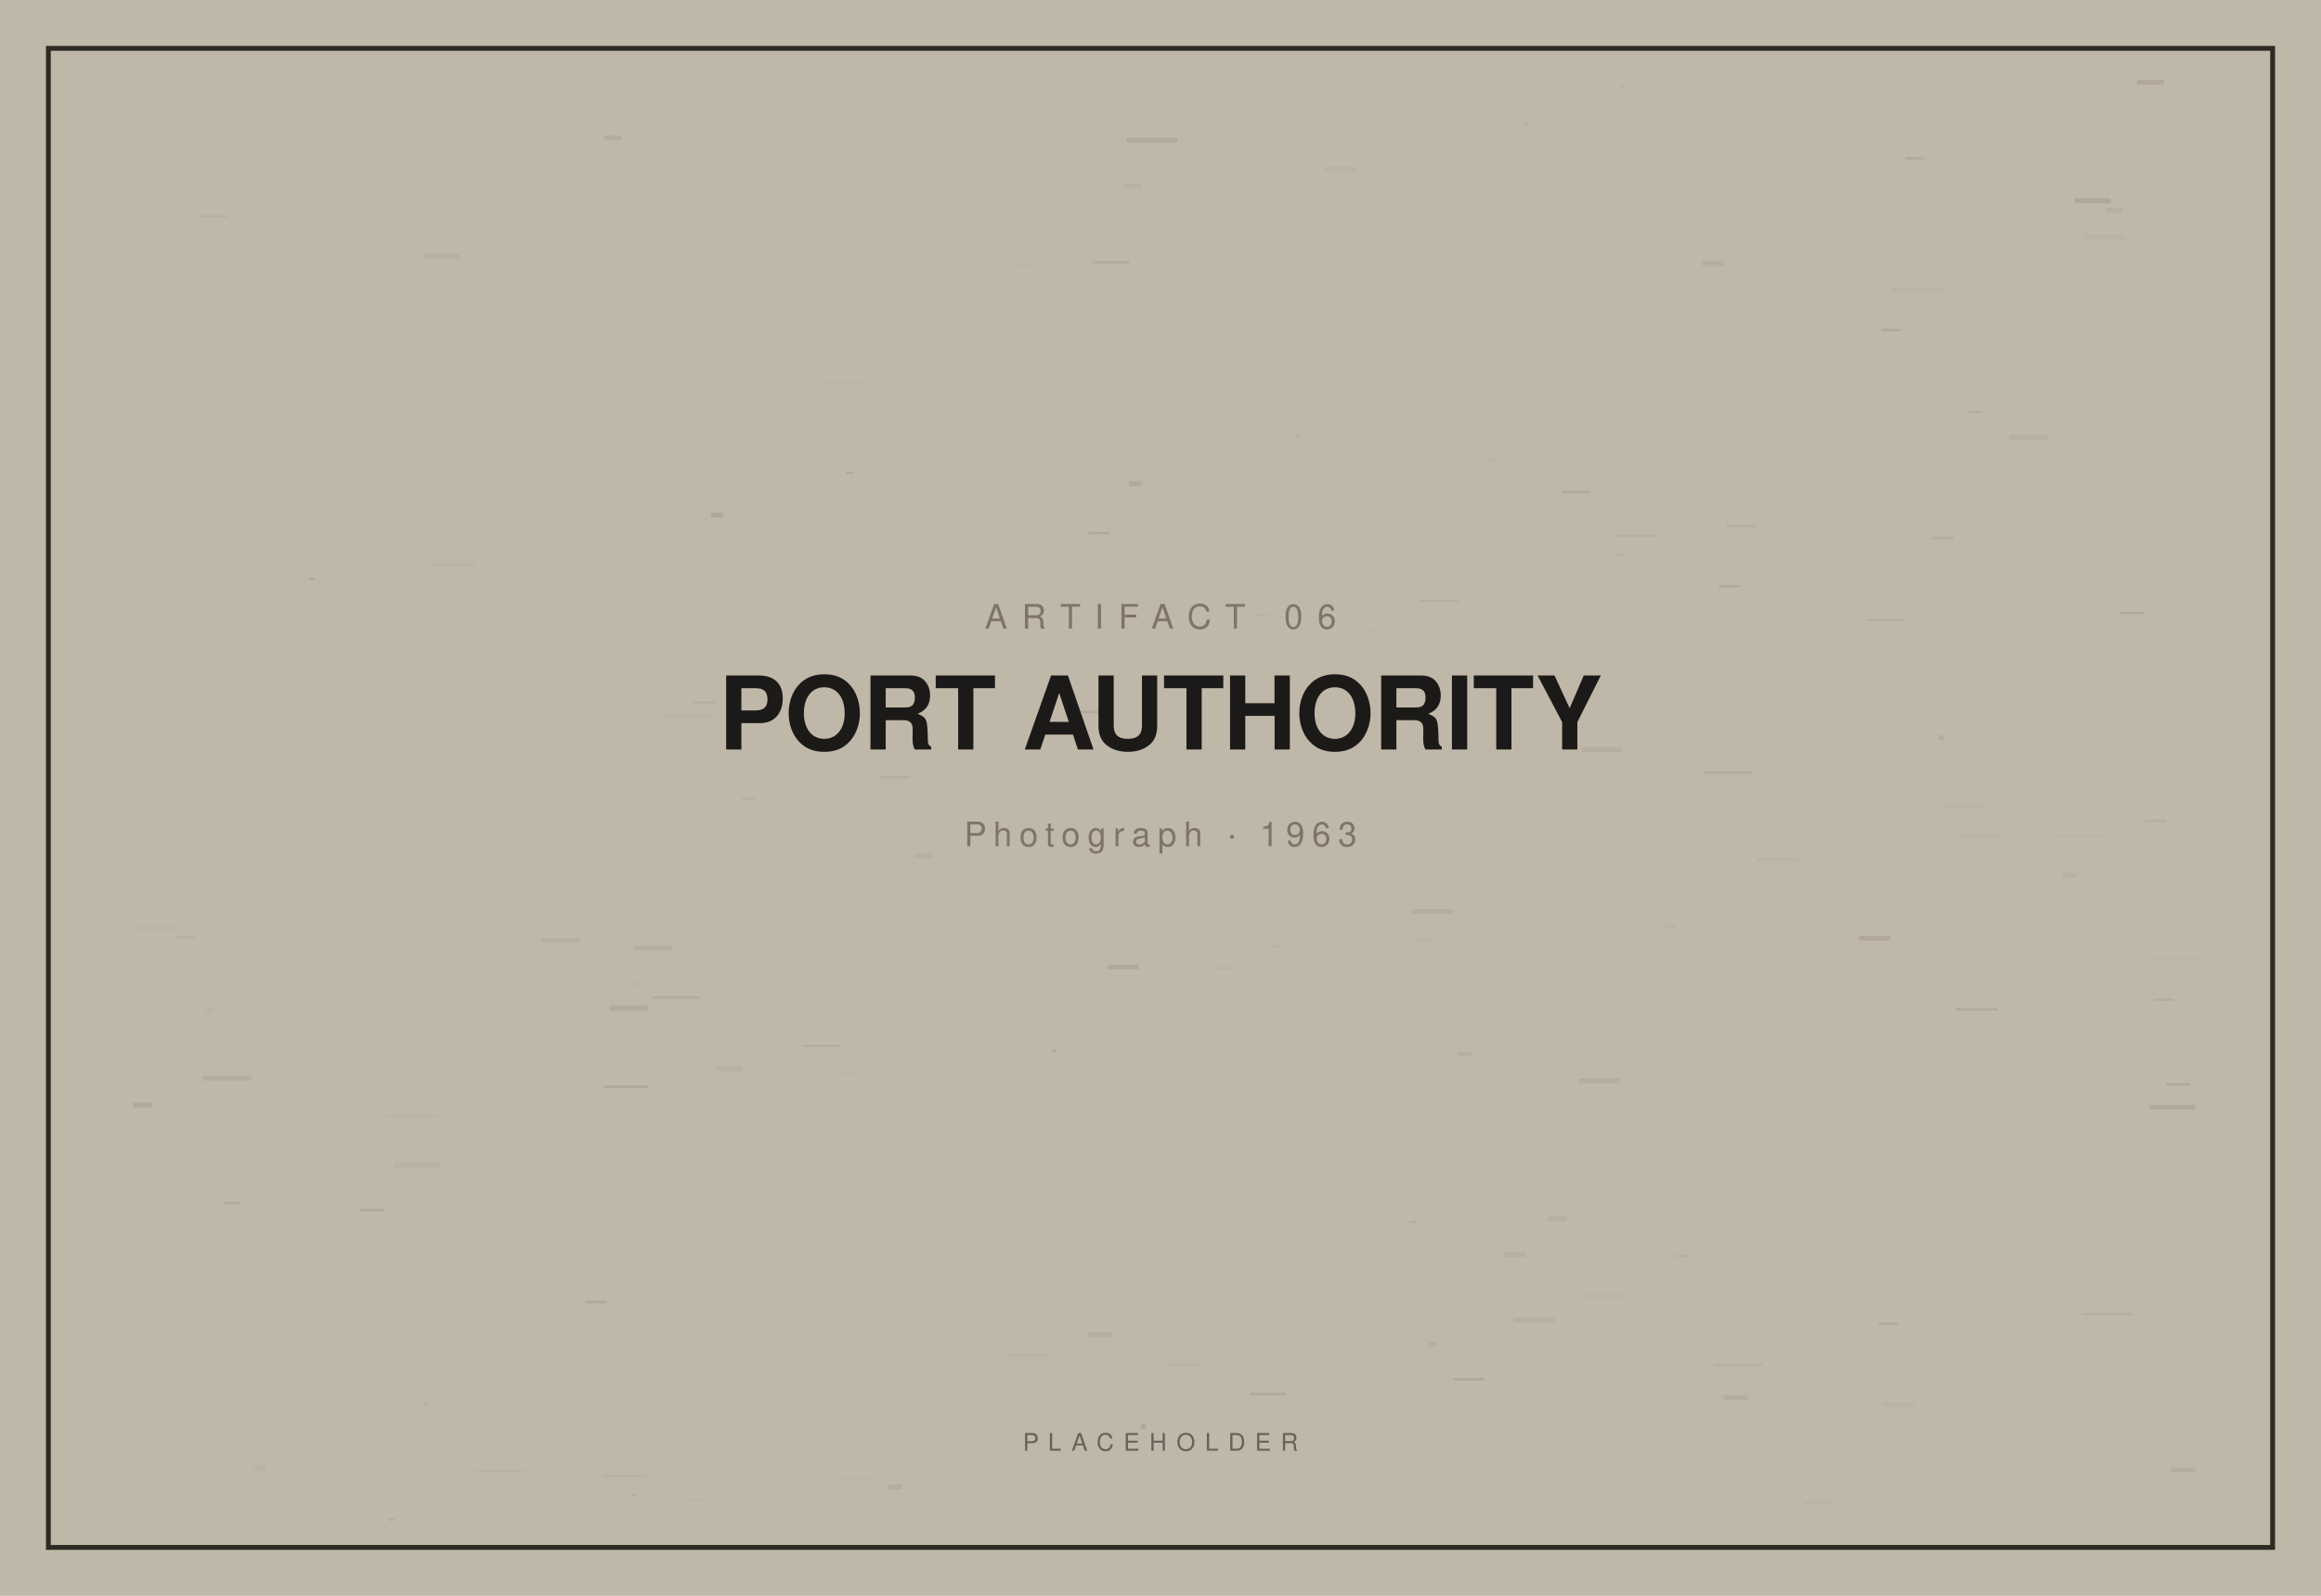
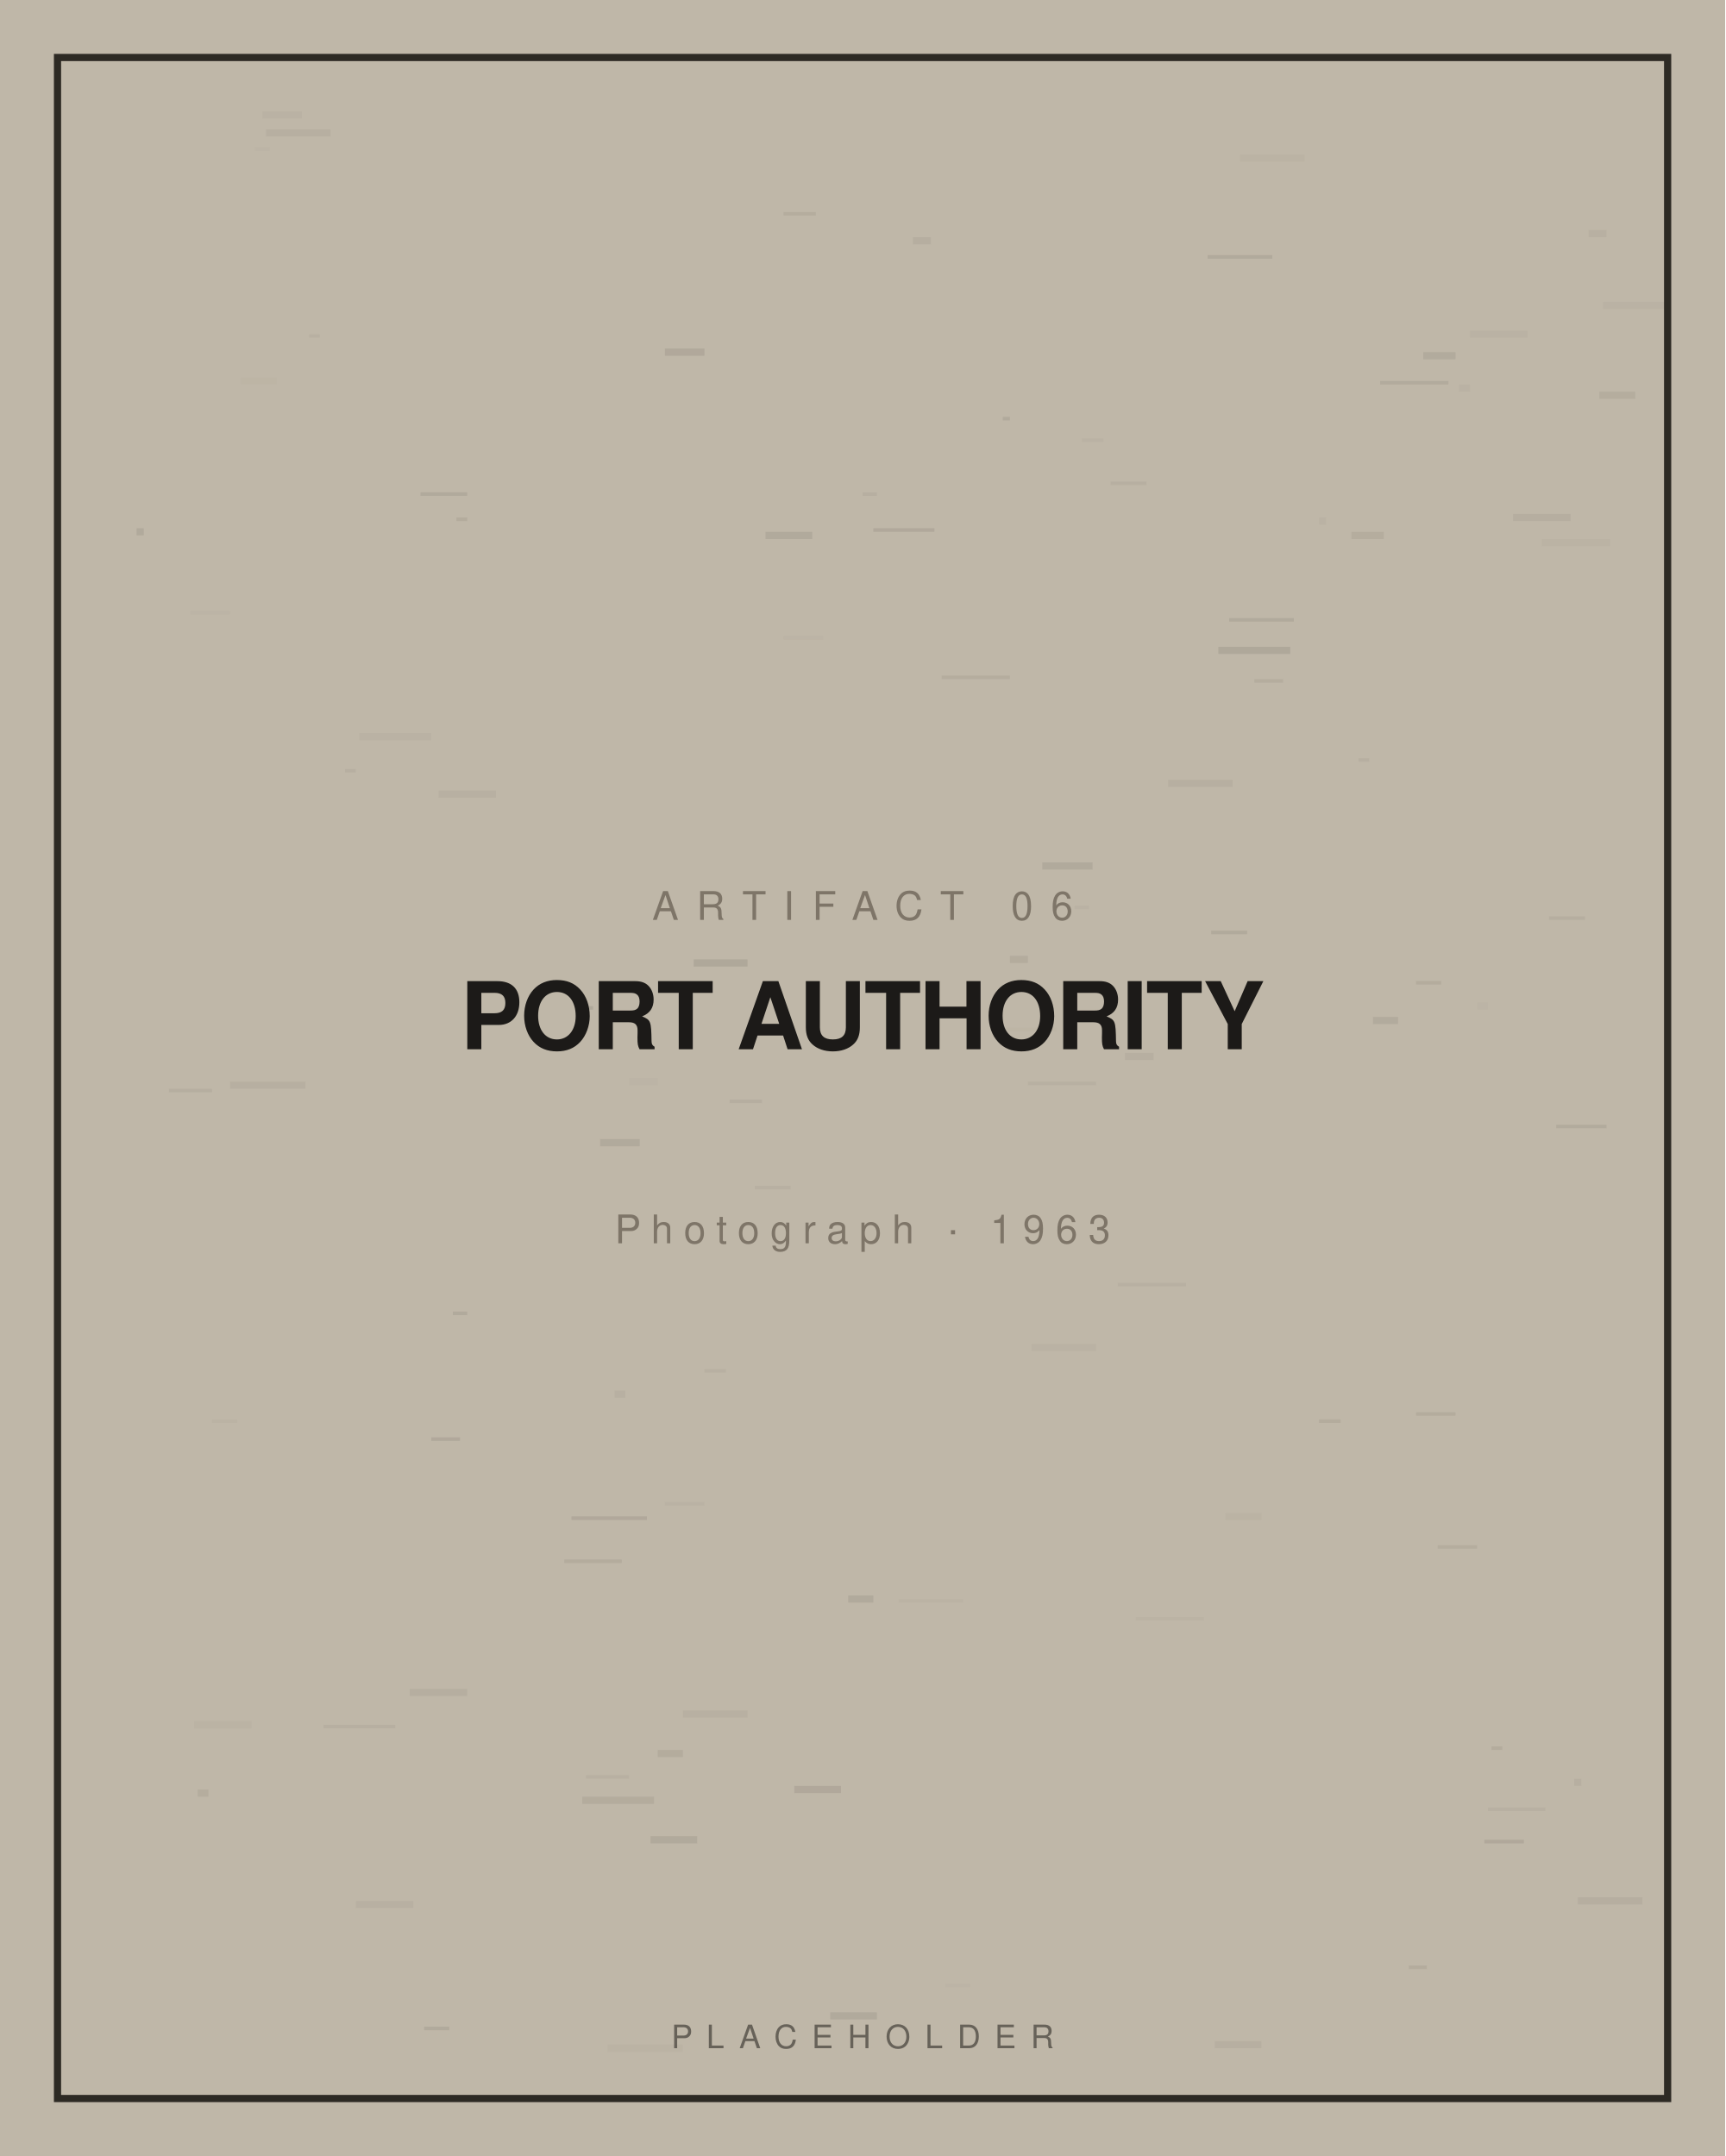
- <svg xmlns="http://www.w3.org/2000/svg" viewBox="0 0 960 660" width="960" height="660" aria-label="PORT AUTHORITY placeholder">
-   <rect width="960" height="660" fill="#bfb7a8" />
-   <rect x="20" y="20" width="920" height="620" fill="none" stroke="#2d2a24" stroke-width="2" />
+ <svg xmlns="http://www.w3.org/2000/svg" viewBox="0 0 480 600" width="480" height="600" aria-label="PORT AUTHORITY placeholder">
+   <rect width="480" height="600" fill="#bfb7a8" />
+   <rect x="16" y="16" width="448" height="568" fill="none" stroke="#2d2a24" stroke-width="2" />
  <g opacity="0.7">
-     <rect x="884" y="33" width="11" height="2" fill="#1c1a18" opacity="0.13" />
-     <rect x="57" y="383" width="15" height="2" fill="#1c1a18" opacity="0.03" />
-     <rect x="452" y="108" width="15" height="1" fill="#1c1a18" opacity="0.10" />
-     <rect x="705" y="319" width="20" height="1" fill="#1c1a18" opacity="0.12" />
-     <rect x="669" y="229" width="4" height="1" fill="#1c1a18" opacity="0.05" />
-     <rect x="270" y="412" width="19" height="1" fill="#1c1a18" opacity="0.10" />
-     <rect x="654" y="309" width="17" height="2" fill="#1c1a18" opacity="0.08" />
-     <rect x="465" y="76" width="7" height="2" fill="#1c1a18" opacity="0.06" />
-     <rect x="284" y="620" width="7" height="1" fill="#1c1a18" opacity="0.03" />
-     <rect x="275" y="295" width="19" height="2" fill="#1c1a18" opacity="0.05" />
-     <rect x="261" y="618" width="2" height="1" fill="#1c1a18" opacity="0.10" />
-     <rect x="93" y="497" width="6" height="1" fill="#1c1a18" opacity="0.12" />
-     <rect x="294" y="212" width="5" height="2" fill="#1c1a18" opacity="0.14" />
-     <rect x="175" y="580" width="2" height="1" fill="#1c1a18" opacity="0.10" />
-     <rect x="779" y="580" width="13" height="2" fill="#1c1a18" opacity="0.05" />
-     <rect x="871" y="86" width="7" height="2" fill="#1c1a18" opacity="0.07" />
-     <rect x="149" y="500" width="10" height="1" fill="#1c1a18" opacity="0.13" />
-     <rect x="802" y="304" width="2" height="2" fill="#1c1a18" opacity="0.11" />
-     <rect x="450" y="220" width="9" height="1" fill="#1c1a18" opacity="0.14" />
-     <rect x="653" y="446" width="17" height="2" fill="#1c1a18" opacity="0.10" />
-     <rect x="450" y="551" width="10" height="2" fill="#1c1a18" opacity="0.08" />
-     <rect x="367" y="614" width="6" height="2" fill="#1c1a18" opacity="0.10" />
-     <rect x="105" y="606" width="5" height="2" fill="#1c1a18" opacity="0.05" />
-     <rect x="175" y="105" width="15" height="2" fill="#1c1a18" opacity="0.08" />
-     <rect x="591" y="555" width="3" height="2" fill="#1c1a18" opacity="0.09" />
-     <rect x="242" y="538" width="9" height="1" fill="#1c1a18" opacity="0.14" />
-     <rect x="347" y="611" width="14" height="2" fill="#1c1a18" opacity="0.02" />
-     <rect x="296" y="441" width="11" height="2" fill="#1c1a18" opacity="0.06" />
-     <rect x="161" y="628" width="2" height="1" fill="#1c1a18" opacity="0.12" />
-     <rect x="55" y="456" width="8" height="2" fill="#1c1a18" opacity="0.12" />
-     <rect x="640" y="503" width="8" height="2" fill="#1c1a18" opacity="0.07" />
-     <rect x="814" y="170" width="6" height="1" fill="#1c1a18" opacity="0.09" />
-     <rect x="548" y="69" width="13" height="2" fill="#1c1a18" opacity="0.05" />
-     <rect x="777" y="547" width="8" height="1" fill="#1c1a18" opacity="0.11" />
-     <rect x="616" y="190" width="3" height="1" fill="#1c1a18" opacity="0.05" />
-     <rect x="809" y="417" width="17" height="1" fill="#1c1a18" opacity="0.13" />
-     <rect x="890" y="396" width="20" height="1" fill="#1c1a18" opacity="0.03" />
-     <rect x="704" y="108" width="9" height="2" fill="#1c1a18" opacity="0.09" />
-     <rect x="693" y="519" width="6" height="1" fill="#1c1a18" opacity="0.07" />
-     <rect x="501" y="400" width="10" height="1" fill="#1c1a18" opacity="0.05" />
-     <rect x="714" y="217" width="12" height="1" fill="#1c1a18" opacity="0.08" />
-     <rect x="668" y="221" width="17" height="1" fill="#1c1a18" opacity="0.07" />
-     <rect x="853" y="361" width="6" height="2" fill="#1c1a18" opacity="0.06" />
-     <rect x="178" y="233" width="19" height="1" fill="#1c1a18" opacity="0.05" />
-     <rect x="196" y="608" width="21" height="1" fill="#1c1a18" opacity="0.05" />
-     <rect x="587" y="248" width="16" height="1" fill="#1c1a18" opacity="0.10" />
-     <rect x="378" y="353" width="8" height="2" fill="#1c1a18" opacity="0.06" />
-     <rect x="466" y="57" width="21" height="2" fill="#1c1a18" opacity="0.12" />
-     <rect x="250" y="56" width="7" height="2" fill="#1c1a18" opacity="0.10" />
-     <rect x="163" y="481" width="19" height="2" fill="#1c1a18" opacity="0.05" />
-     <rect x="896" y="448" width="10" height="1" fill="#1c1a18" opacity="0.14" />
-     <rect x="711" y="242" width="9" height="1" fill="#1c1a18" opacity="0.13" />
-     <rect x="583" y="505" width="3" height="1" fill="#1c1a18" opacity="0.08" />
-     <rect x="467" y="199" width="5" height="2" fill="#1c1a18" opacity="0.12" />
-     <rect x="670" y="35" width="2" height="2" fill="#1c1a18" opacity="0.04" />
-     <rect x="626" y="545" width="17" height="2" fill="#1c1a18" opacity="0.08" />
-     <rect x="332" y="432" width="16" height="1" fill="#1c1a18" opacity="0.09" />
-     <rect x="601" y="570" width="13" height="1" fill="#1c1a18" opacity="0.14" />
-     <rect x="877" y="253" width="10" height="1" fill="#1c1a18" opacity="0.14" />
-     <rect x="585" y="388" width="8" height="2" fill="#1c1a18" opacity="0.04" />
-     <rect x="307" y="330" width="5" height="1" fill="#1c1a18" opacity="0.08" />
-     <rect x="250" y="449" width="18" height="1" fill="#1c1a18" opacity="0.13" />
-     <rect x="458" y="399" width="13" height="2" fill="#1c1a18" opacity="0.12" />
-     <rect x="831" y="180" width="16" height="2" fill="#1c1a18" opacity="0.07" />
-     <rect x="746" y="621" width="12" height="1" fill="#1c1a18" opacity="0.05" />
-     <rect x="603" y="435" width="6" height="2" fill="#1c1a18" opacity="0.07" />
-     <rect x="73" y="387" width="8" height="1" fill="#1c1a18" opacity="0.07" />
-     <rect x="348" y="443" width="6" height="2" fill="#1c1a18" opacity="0.02" />
-     <rect x="350" y="195" width="3" height="1" fill="#1c1a18" opacity="0.12" />
-     <rect x="249" y="610" width="19" height="1" fill="#1c1a18" opacity="0.06" />
-     <rect x="536" y="180" width="2" height="1" fill="#1c1a18" opacity="0.07" />
-     <rect x="224" y="388" width="16" height="2" fill="#1c1a18" opacity="0.07" />
-     <rect x="287" y="290" width="9" height="1" fill="#1c1a18" opacity="0.08" />
-     <rect x="565" y="260" width="5" height="2" fill="#1c1a18" opacity="0.02" />
-     <rect x="778" y="136" width="8" height="1" fill="#1c1a18" opacity="0.13" />
-     <rect x="861" y="543" width="21" height="1" fill="#1c1a18" opacity="0.08" />
-     <rect x="788" y="65" width="8" height="1" fill="#1c1a18" opacity="0.12" />
-     <rect x="418" y="109" width="10" height="1" fill="#1c1a18" opacity="0.03" />
-     <rect x="341" y="158" width="18" height="1" fill="#1c1a18" opacity="0.03" />
-     <rect x="82" y="89" width="12" height="1" fill="#1c1a18" opacity="0.07" />
-     <rect x="783" y="119" width="21" height="2" fill="#1c1a18" opacity="0.05" />
-     <rect x="858" y="82" width="15" height="2" fill="#1c1a18" opacity="0.14" />
-     <rect x="891" y="413" width="8" height="1" fill="#1c1a18" opacity="0.09" />
-     <rect x="630" y="51" width="2" height="1" fill="#1c1a18" opacity="0.07" />
-     <rect x="799" y="222" width="9" height="1" fill="#1c1a18" opacity="0.09" />
-     <rect x="520" y="254" width="5" height="1" fill="#1c1a18" opacity="0.05" />
-     <rect x="262" y="391" width="16" height="2" fill="#1c1a18" opacity="0.08" />
-     <rect x="428" y="300" width="6" height="2" fill="#1c1a18" opacity="0.10" />
-     <rect x="850" y="345" width="21" height="1" fill="#1c1a18" opacity="0.03" />
-     <rect x="772" y="256" width="15" height="1" fill="#1c1a18" opacity="0.09" />
-     <rect x="262" y="406" width="4" height="2" fill="#1c1a18" opacity="0.03" />
-     <rect x="472" y="589" width="2" height="2" fill="#1c1a18" opacity="0.14" />
-     <rect x="252" y="416" width="16" height="2" fill="#1c1a18" opacity="0.11" />
-     <rect x="646" y="203" width="12" height="1" fill="#1c1a18" opacity="0.12" />
-     <rect x="364" y="321" width="12" height="1" fill="#1c1a18" opacity="0.09" />
-     <rect x="804" y="333" width="16" height="1" fill="#1c1a18" opacity="0.05" />
-     <rect x="713" y="577" width="10" height="2" fill="#1c1a18" opacity="0.10" />
-     <rect x="482" y="564" width="16" height="1" fill="#1c1a18" opacity="0.05" />
-     <rect x="887" y="339" width="9" height="1" fill="#1c1a18" opacity="0.09" />
-     <rect x="525" y="391" width="4" height="1" fill="#1c1a18" opacity="0.05" />
-     <rect x="709" y="564" width="20" height="1" fill="#1c1a18" opacity="0.08" />
-     <rect x="862" y="97" width="17" height="2" fill="#1c1a18" opacity="0.04" />
-     <rect x="688" y="382" width="5" height="2" fill="#1c1a18" opacity="0.04" />
-     <rect x="128" y="239" width="2" height="1" fill="#1c1a18" opacity="0.14" />
-     <rect x="622" y="518" width="9" height="2" fill="#1c1a18" opacity="0.07" />
-     <rect x="435" y="434" width="2" height="1" fill="#1c1a18" opacity="0.13" />
-     <rect x="97" y="98" width="5" height="2" fill="#1c1a18" opacity="0.02" />
-     <rect x="769" y="387" width="13" height="2" fill="#1c1a18" opacity="0.13" />
-     <rect x="517" y="576" width="15" height="1" fill="#1c1a18" opacity="0.13" />
-     <rect x="85" y="417" width="3" height="2" fill="#1c1a18" opacity="0.04" />
-     <rect x="160" y="461" width="21" height="1" fill="#1c1a18" opacity="0.04" />
-     <rect x="584" y="376" width="17" height="2" fill="#1c1a18" opacity="0.09" />
-     <rect x="84" y="445" width="20" height="2" fill="#1c1a18" opacity="0.09" />
-     <rect x="898" y="607" width="10" height="2" fill="#1c1a18" opacity="0.09" />
-     <rect x="889" y="457" width="19" height="2" fill="#1c1a18" opacity="0.12" />
-     <rect x="810" y="345" width="17" height="1" fill="#1c1a18" opacity="0.04" />
-     <rect x="727" y="355" width="17" height="1" fill="#1c1a18" opacity="0.06" />
-     <rect x="415" y="560" width="19" height="1" fill="#1c1a18" opacity="0.05" />
-     <rect x="442" y="294" width="13" height="1" fill="#1c1a18" opacity="0.11" />
-     <rect x="656" y="535" width="17" height="2" fill="#1c1a18" opacity="0.03" />
+     <rect x="392" y="547" width="5" height="1" fill="#1c1a18" opacity="0.10" />
+     <rect x="185" y="418" width="11" height="1" fill="#1c1a18" opacity="0.05" />
+     <rect x="169" y="569" width="21" height="2" fill="#1c1a18" opacity="0.04" />
+     <rect x="378" y="211" width="3" height="1" fill="#1c1a18" opacity="0.07" />
+     <rect x="175" y="300" width="8" height="2" fill="#1c1a18" opacity="0.03" />
+     <rect x="185" y="97" width="11" height="2" fill="#1c1a18" opacity="0.13" />
+     <rect x="286" y="301" width="19" height="1" fill="#1c1a18" opacity="0.06" />
+     <rect x="429" y="150" width="19" height="2" fill="#1c1a18" opacity="0.04" />
+     <rect x="367" y="395" width="6" height="1" fill="#1c1a18" opacity="0.10" />
+     <rect x="415" y="486" width="3" height="1" fill="#1c1a18" opacity="0.10" />
+     <rect x="167" y="317" width="11" height="2" fill="#1c1a18" opacity="0.12" />
+     <rect x="218" y="59" width="9" height="1" fill="#1c1a18" opacity="0.09" />
+     <rect x="406" y="107" width="3" height="2" fill="#1c1a18" opacity="0.05" />
+     <rect x="311" y="357" width="19" height="1" fill="#1c1a18" opacity="0.06" />
+     <rect x="445" y="109" width="10" height="2" fill="#1c1a18" opacity="0.09" />
+     <rect x="38" y="147" width="2" height="2" fill="#1c1a18" opacity="0.12" />
+     <rect x="342" y="172" width="18" height="1" fill="#1c1a18" opacity="0.12" />
+     <rect x="221" y="497" width="13" height="2" fill="#1c1a18" opacity="0.13" />
+     <rect x="183" y="487" width="7" height="2" fill="#1c1a18" opacity="0.10" />
+     <rect x="53" y="170" width="11" height="1" fill="#1c1a18" opacity="0.03" />
+     <rect x="442" y="64" width="5" height="2" fill="#1c1a18" opacity="0.06" />
+     <rect x="409" y="92" width="16" height="2" fill="#1c1a18" opacity="0.05" />
+     <rect x="171" y="387" width="3" height="2" fill="#1c1a18" opacity="0.06" />
+     <rect x="162" y="500" width="20" height="2" fill="#1c1a18" opacity="0.10" />
+     <rect x="90" y="480" width="20" height="1" fill="#1c1a18" opacity="0.07" />
+     <rect x="384" y="106" width="19" height="1" fill="#1c1a18" opacity="0.11" />
+     <rect x="413" y="512" width="11" height="1" fill="#1c1a18" opacity="0.13" />
+     <rect x="96" y="214" width="3" height="1" fill="#1c1a18" opacity="0.07" />
+     <rect x="262" y="188" width="19" height="1" fill="#1c1a18" opacity="0.09" />
+     <rect x="400" y="430" width="11" height="1" fill="#1c1a18" opacity="0.09" />
+     <rect x="236" y="444" width="7" height="2" fill="#1c1a18" opacity="0.12" />
+     <rect x="250" y="445" width="18" height="1" fill="#1c1a18" opacity="0.04" />
+     <rect x="376" y="148" width="9" height="2" fill="#1c1a18" opacity="0.09" />
+     <rect x="325" y="217" width="18" height="2" fill="#1c1a18" opacity="0.07" />
+     <rect x="64" y="301" width="21" height="2" fill="#1c1a18" opacity="0.07" />
+     <rect x="280" y="286" width="14" height="1" fill="#1c1a18" opacity="0.02" />
+     <rect x="210" y="330" width="10" height="1" fill="#1c1a18" opacity="0.06" />
+     <rect x="433" y="313" width="14" height="1" fill="#1c1a18" opacity="0.11" />
+     <rect x="414" y="503" width="16" height="1" fill="#1c1a18" opacity="0.06" />
+     <rect x="411" y="279" width="3" height="2" fill="#1c1a18" opacity="0.03" />
+     <rect x="394" y="393" width="11" height="1" fill="#1c1a18" opacity="0.10" />
+     <rect x="218" y="177" width="11" height="1" fill="#1c1a18" opacity="0.03" />
+     <rect x="181" y="511" width="13" height="2" fill="#1c1a18" opacity="0.12" />
+     <rect x="190" y="476" width="18" height="2" fill="#1c1a18" opacity="0.06" />
+     <rect x="263" y="552" width="7" height="1" fill="#1c1a18" opacity="0.03" />
+     <rect x="396" y="98" width="9" height="2" fill="#1c1a18" opacity="0.11" />
+     <rect x="338" y="568" width="13" height="2" fill="#1c1a18" opacity="0.07" />
+     <rect x="99" y="529" width="16" height="2" fill="#1c1a18" opacity="0.06" />
+     <rect x="118" y="564" width="7" height="1" fill="#1c1a18" opacity="0.12" />
+     <rect x="394" y="273" width="7" height="1" fill="#1c1a18" opacity="0.10" />
+     <rect x="73" y="31" width="11" height="2" fill="#1c1a18" opacity="0.05" />
+     <rect x="161" y="280" width="4" height="1" fill="#1c1a18" opacity="0.14" />
+     <rect x="281" y="266" width="5" height="2" fill="#1c1a18" opacity="0.10" />
+     <rect x="254" y="66" width="5" height="2" fill="#1c1a18" opacity="0.08" />
+     <rect x="114" y="470" width="16" height="2" fill="#1c1a18" opacity="0.08" />
+     <rect x="163" y="494" width="12" height="1" fill="#1c1a18" opacity="0.06" />
+     <rect x="86" y="93" width="3" height="1" fill="#1c1a18" opacity="0.06" />
+     <rect x="316" y="450" width="19" height="1" fill="#1c1a18" opacity="0.04" />
+     <rect x="117" y="137" width="13" height="1" fill="#1c1a18" opacity="0.12" />
+     <rect x="157" y="434" width="16" height="1" fill="#1c1a18" opacity="0.10" />
+     <rect x="345" y="43" width="18" height="2" fill="#1c1a18" opacity="0.04" />
+     <rect x="339" y="180" width="20" height="2" fill="#1c1a18" opacity="0.14" />
+     <rect x="349" y="189" width="8" height="1" fill="#1c1a18" opacity="0.09" />
+     <rect x="203" y="306" width="9" height="1" fill="#1c1a18" opacity="0.08" />
+     <rect x="309" y="134" width="10" height="1" fill="#1c1a18" opacity="0.07" />
+     <rect x="120" y="400" width="8" height="1" fill="#1c1a18" opacity="0.13" />
+     <rect x="301" y="122" width="6" height="1" fill="#1c1a18" opacity="0.05" />
+     <rect x="446" y="84" width="18" height="2" fill="#1c1a18" opacity="0.05" />
+     <rect x="67" y="105" width="10" height="2" fill="#1c1a18" opacity="0.02" />
+     <rect x="431" y="255" width="10" height="1" fill="#1c1a18" opacity="0.08" />
+     <rect x="421" y="143" width="16" height="2" fill="#1c1a18" opacity="0.08" />
+     <rect x="287" y="374" width="18" height="2" fill="#1c1a18" opacity="0.05" />
+     <rect x="122" y="220" width="16" height="2" fill="#1c1a18" opacity="0.06" />
+     <rect x="100" y="204" width="20" height="2" fill="#1c1a18" opacity="0.05" />
+     <rect x="439" y="528" width="18" height="2" fill="#1c1a18" opacity="0.08" />
+     <rect x="290" y="240" width="14" height="2" fill="#1c1a18" opacity="0.12" />
+     <rect x="126" y="365" width="4" height="1" fill="#1c1a18" opacity="0.12" />
+     <rect x="159" y="422" width="21" height="1" fill="#1c1a18" opacity="0.13" />
+     <rect x="55" y="498" width="3" height="2" fill="#1c1a18" opacity="0.09" />
+     <rect x="231" y="560" width="13" height="2" fill="#1c1a18" opacity="0.12" />
+     <rect x="127" y="144" width="3" height="1" fill="#1c1a18" opacity="0.10" />
+     <rect x="47" y="303" width="12" height="1" fill="#1c1a18" opacity="0.08" />
+     <rect x="336" y="71" width="18" height="1" fill="#1c1a18" opacity="0.12" />
+     <rect x="54" y="479" width="16" height="2" fill="#1c1a18" opacity="0.04" />
+     <rect x="299" y="252" width="4" height="1" fill="#1c1a18" opacity="0.05" />
+     <rect x="367" y="144" width="2" height="2" fill="#1c1a18" opacity="0.05" />
+     <rect x="196" y="381" width="6" height="1" fill="#1c1a18" opacity="0.06" />
+     <rect x="243" y="147" width="17" height="1" fill="#1c1a18" opacity="0.13" />
+     <rect x="279" y="116" width="2" height="1" fill="#1c1a18" opacity="0.12" />
+     <rect x="59" y="395" width="7" height="1" fill="#1c1a18" opacity="0.04" />
+     <rect x="382" y="283" width="7" height="2" fill="#1c1a18" opacity="0.11" />
+     <rect x="438" y="495" width="2" height="2" fill="#1c1a18" opacity="0.07" />
+     <rect x="337" y="259" width="10" height="1" fill="#1c1a18" opacity="0.12" />
+     <rect x="71" y="41" width="4" height="1" fill="#1c1a18" opacity="0.03" />
+     <rect x="193" y="267" width="15" height="2" fill="#1c1a18" opacity="0.14" />
+     <rect x="240" y="137" width="4" height="1" fill="#1c1a18" opacity="0.07" />
+     <rect x="341" y="421" width="10" height="2" fill="#1c1a18" opacity="0.04" />
+     <rect x="213" y="148" width="13" height="2" fill="#1c1a18" opacity="0.12" />
+     <rect x="74" y="36" width="18" height="2" fill="#1c1a18" opacity="0.07" />
+     <rect x="313" y="293" width="8" height="2" fill="#1c1a18" opacity="0.07" />
  </g>
-   <g transform="translate(480, 300)" text-anchor="middle" font-family="Helvetica, Arial, sans-serif">
-     <text font-size="14" letter-spacing="6" fill="#7e7568" y="-40">ARTIFACT 06</text>
-     <text font-size="42" font-weight="800" fill="#1c1a18" y="10" letter-spacing="-0.5">PORT AUTHORITY</text>
-     <text font-size="14" fill="#7e7568" y="50" letter-spacing="3">Photograph · 1963</text>
+   <g text-anchor="middle" font-family="Helvetica, Arial, sans-serif">
+     <text font-size="11" letter-spacing="5" fill="#7e7568" x="240" y="256">ARTIFACT 06</text>
+     <g transform="translate(240, 292)">
+       <text font-size="26" font-weight="800" fill="#1c1a18" letter-spacing="-0.5" x="0" y="0">PORT AUTHORITY</text>
+     </g>
+     <text font-size="11" letter-spacing="3" fill="#7e7568" x="240" y="346">Photograph · 1963</text>
  </g>
-   <g transform="translate(480, 600)" text-anchor="middle" font-family="Helvetica, Arial, sans-serif">
-     <text font-size="10" letter-spacing="4" fill="#2d2a24" opacity="0.6">PLACEHOLDER</text>
-   </g>
+   <text x="240" y="570" text-anchor="middle" font-family="Helvetica, Arial, sans-serif" font-size="9" letter-spacing="4" fill="#2d2a24" opacity="0.6">PLACEHOLDER</text>
</svg>
